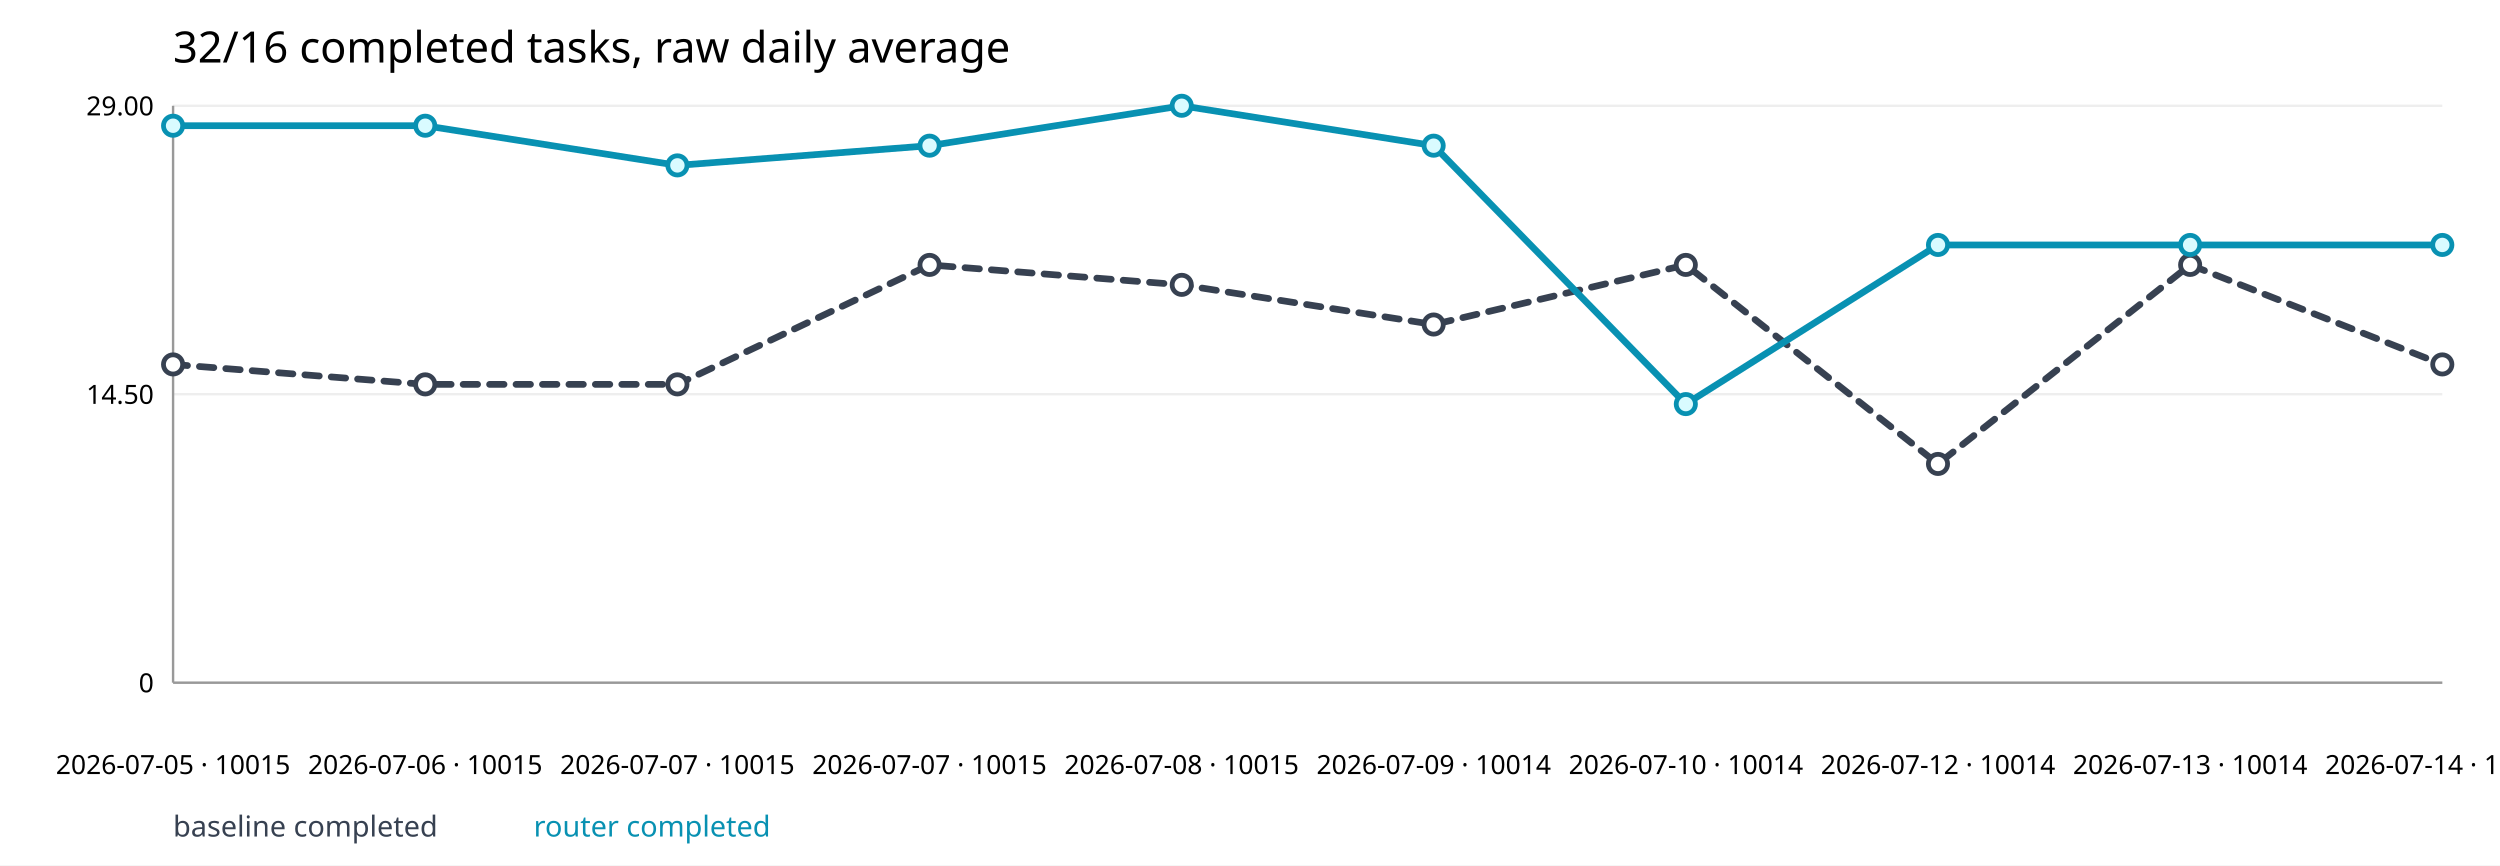
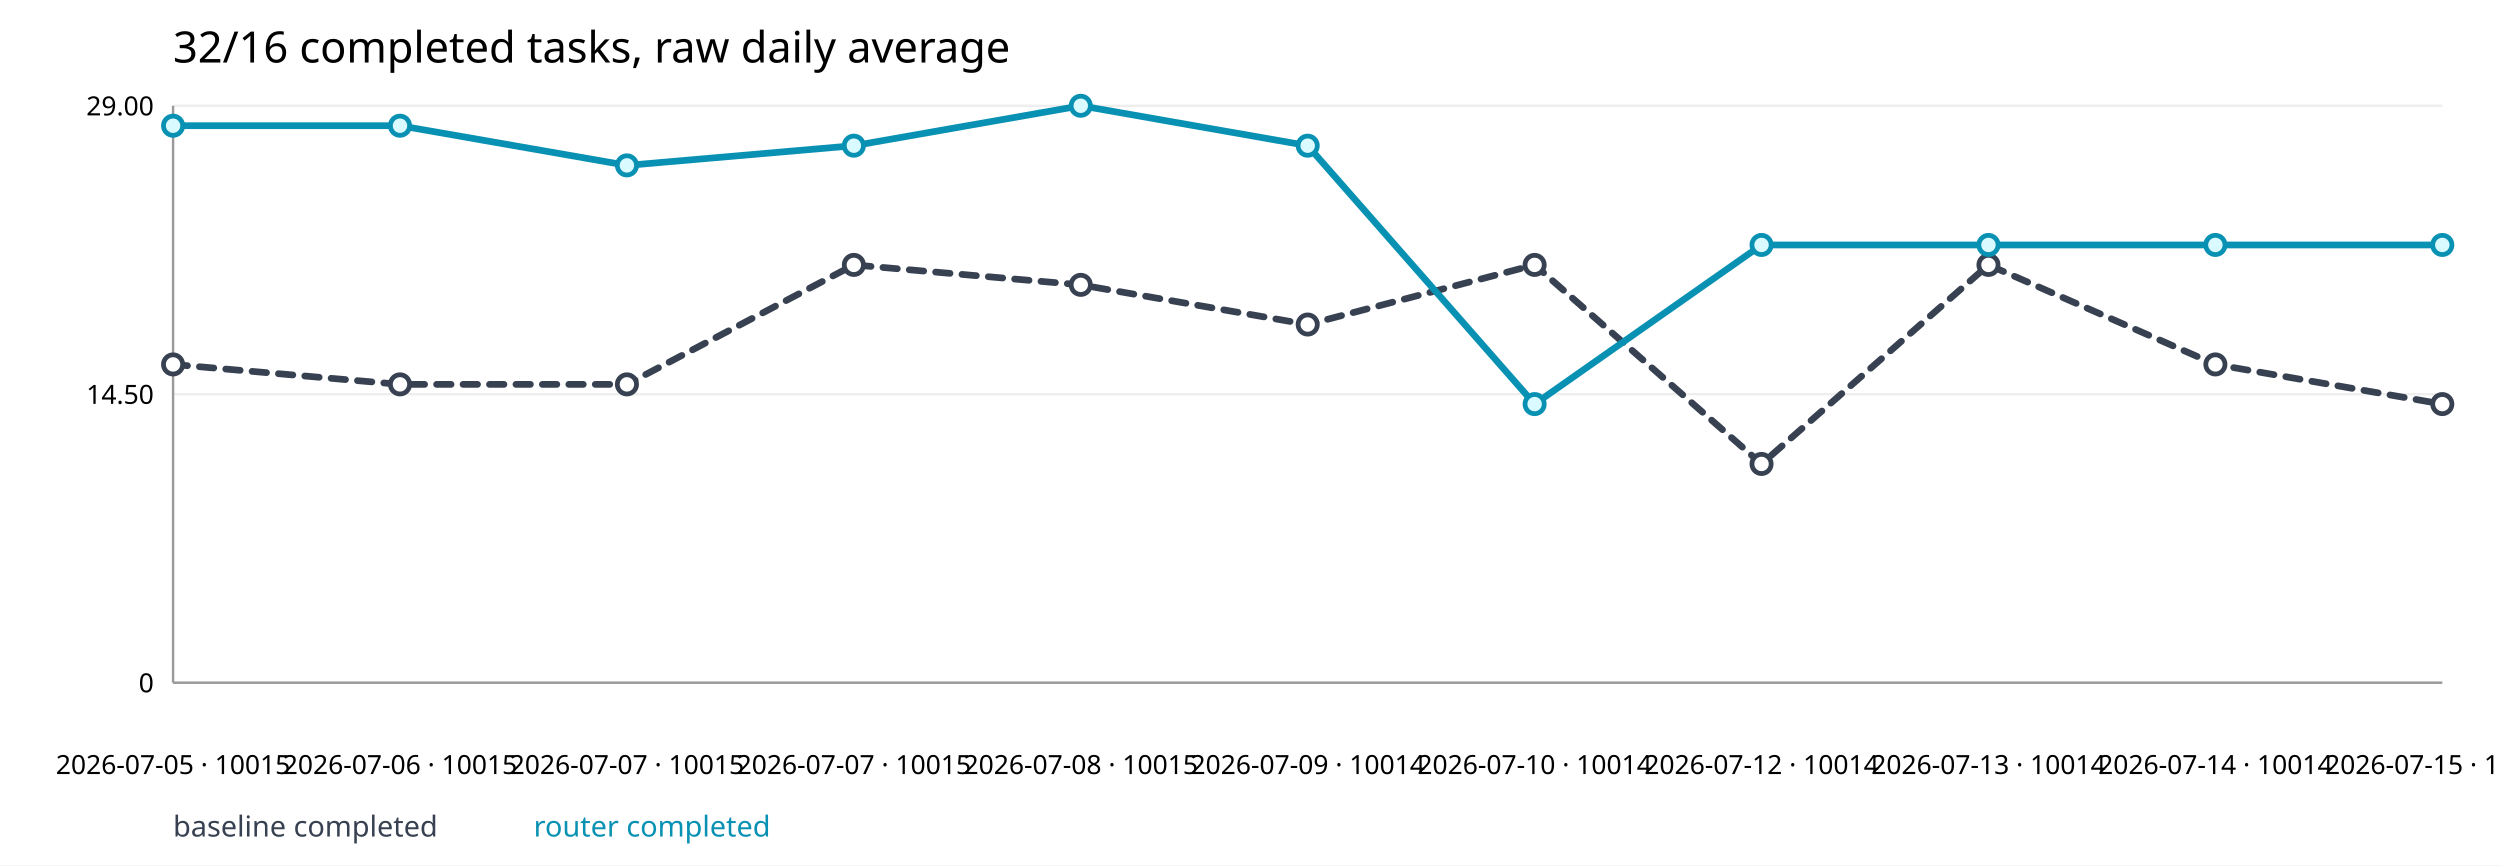
<svg xmlns="http://www.w3.org/2000/svg" width="1040" height="360" viewBox="0 0 1040 360">
  <rect width="100%" height="100%" fill="white" />
  <text x="72" y="26" font-size="18" font-family="sans-serif">32/16 completed tasks, raw daily average</text>
  <line x1="72" y1="284.0" x2="1016" y2="284.0" stroke="#eee" />
  <text x="64" y="288.0" text-anchor="end" font-size="11" font-family="sans-serif">0</text>
  <line x1="72" y1="164.0" x2="1016" y2="164.0" stroke="#eee" />
  <text x="64" y="168.0" text-anchor="end" font-size="11" font-family="sans-serif">14.50</text>
  <line x1="72" y1="44.0" x2="1016" y2="44.0" stroke="#eee" />
  <text x="64" y="48.0" text-anchor="end" font-size="11" font-family="sans-serif">29.00</text>
  <line x1="72" y1="284" x2="1016" y2="284" stroke="#999" />
  <line x1="72" y1="44" x2="72" y2="284" stroke="#999" />
  <text x="72.0" y="322" text-anchor="middle" font-size="11" font-family="sans-serif">2026-07-05 · 10015</text>
-   <text x="176.889" y="322" text-anchor="middle" font-size="11" font-family="sans-serif">2026-07-06 · 10015</text>
-   <text x="281.778" y="322" text-anchor="middle" font-size="11" font-family="sans-serif">2026-07-07 · 10015</text>
-   <text x="386.667" y="322" text-anchor="middle" font-size="11" font-family="sans-serif">2026-07-07 · 10015</text>
-   <text x="491.556" y="322" text-anchor="middle" font-size="11" font-family="sans-serif">2026-07-08 · 10015</text>
-   <text x="596.444" y="322" text-anchor="middle" font-size="11" font-family="sans-serif">2026-07-09 · 10014</text>
-   <text x="701.333" y="322" text-anchor="middle" font-size="11" font-family="sans-serif">2026-07-10 · 10014</text>
-   <text x="806.222" y="322" text-anchor="middle" font-size="11" font-family="sans-serif">2026-07-12 · 10014</text>
-   <text x="911.111" y="322" text-anchor="middle" font-size="11" font-family="sans-serif">2026-07-13 · 10014</text>
-   <text x="1016.0" y="322" text-anchor="middle" font-size="11" font-family="sans-serif">2026-07-14 · 10014</text>
-   <polyline fill="none" stroke="#374151" stroke-width="2.8" stroke-linecap="round" stroke-linejoin="round" stroke-dasharray="6 5" points="72.0,151.6 176.9,159.9 281.8,159.9 386.7,110.2 491.6,118.5 596.4,135.0 701.3,110.2 806.2,193.0 911.1,110.2 1016.0,151.6" />
+   <text x="166.4" y="322" text-anchor="middle" font-size="11" font-family="sans-serif">2026-07-06 · 10015</text>
+   <text x="260.8" y="322" text-anchor="middle" font-size="11" font-family="sans-serif">2026-07-07 · 10015</text>
+   <text x="355.2" y="322" text-anchor="middle" font-size="11" font-family="sans-serif">2026-07-07 · 10015</text>
+   <text x="449.6" y="322" text-anchor="middle" font-size="11" font-family="sans-serif">2026-07-08 · 10015</text>
+   <text x="544.0" y="322" text-anchor="middle" font-size="11" font-family="sans-serif">2026-07-09 · 10014</text>
+   <text x="638.4" y="322" text-anchor="middle" font-size="11" font-family="sans-serif">2026-07-10 · 10014</text>
+   <text x="732.8" y="322" text-anchor="middle" font-size="11" font-family="sans-serif">2026-07-12 · 10014</text>
+   <text x="827.2" y="322" text-anchor="middle" font-size="11" font-family="sans-serif">2026-07-13 · 10014</text>
+   <text x="921.6" y="322" text-anchor="middle" font-size="11" font-family="sans-serif">2026-07-14 · 10014</text>
+   <text x="1016.0" y="322" text-anchor="middle" font-size="11" font-family="sans-serif">2026-07-15 · 10014</text>
+   <polyline fill="none" stroke="#374151" stroke-width="2.8" stroke-linecap="round" stroke-linejoin="round" stroke-dasharray="6 5" points="72.0,151.6 166.4,159.9 260.8,159.9 355.2,110.2 449.6,118.5 544.0,135.0 638.4,110.2 732.8,193.0 827.2,110.2 921.6,151.6 1016.0,168.1" />
  <circle cx="72.0" cy="151.6" r="4" fill="#ffffff" stroke="#374151" stroke-width="2" />
-   <circle cx="176.9" cy="159.9" r="4" fill="#ffffff" stroke="#374151" stroke-width="2" />
-   <circle cx="281.8" cy="159.9" r="4" fill="#ffffff" stroke="#374151" stroke-width="2" />
-   <circle cx="386.7" cy="110.2" r="4" fill="#ffffff" stroke="#374151" stroke-width="2" />
-   <circle cx="491.6" cy="118.5" r="4" fill="#ffffff" stroke="#374151" stroke-width="2" />
-   <circle cx="596.4" cy="135.0" r="4" fill="#ffffff" stroke="#374151" stroke-width="2" />
-   <circle cx="701.3" cy="110.2" r="4" fill="#ffffff" stroke="#374151" stroke-width="2" />
-   <circle cx="806.2" cy="193.0" r="4" fill="#ffffff" stroke="#374151" stroke-width="2" />
-   <circle cx="911.1" cy="110.2" r="4" fill="#ffffff" stroke="#374151" stroke-width="2" />
-   <circle cx="1016.0" cy="151.6" r="4" fill="#ffffff" stroke="#374151" stroke-width="2" />
+   <circle cx="166.4" cy="159.9" r="4" fill="#ffffff" stroke="#374151" stroke-width="2" />
+   <circle cx="260.8" cy="159.9" r="4" fill="#ffffff" stroke="#374151" stroke-width="2" />
+   <circle cx="355.2" cy="110.2" r="4" fill="#ffffff" stroke="#374151" stroke-width="2" />
+   <circle cx="449.6" cy="118.5" r="4" fill="#ffffff" stroke="#374151" stroke-width="2" />
+   <circle cx="544.0" cy="135.0" r="4" fill="#ffffff" stroke="#374151" stroke-width="2" />
+   <circle cx="638.4" cy="110.2" r="4" fill="#ffffff" stroke="#374151" stroke-width="2" />
+   <circle cx="732.8" cy="193.0" r="4" fill="#ffffff" stroke="#374151" stroke-width="2" />
+   <circle cx="827.2" cy="110.2" r="4" fill="#ffffff" stroke="#374151" stroke-width="2" />
+   <circle cx="921.6" cy="151.6" r="4" fill="#ffffff" stroke="#374151" stroke-width="2" />
+   <circle cx="1016.0" cy="168.1" r="4" fill="#ffffff" stroke="#374151" stroke-width="2" />
  <text x="72" y="348" font-size="12" fill="#374151" font-family="sans-serif">baseline completed</text>
-   <polyline fill="none" stroke="#0891b2" stroke-width="2.8" stroke-linecap="round" stroke-linejoin="round" points="72.0,52.3 176.9,52.3 281.8,68.8 386.7,60.6 491.6,44.0 596.4,60.6 701.3,168.1 806.2,101.9 911.1,101.9 1016.0,101.9" />
+   <polyline fill="none" stroke="#0891b2" stroke-width="2.8" stroke-linecap="round" stroke-linejoin="round" points="72.0,52.3 166.4,52.3 260.8,68.8 355.2,60.6 449.6,44.0 544.0,60.6 638.4,168.1 732.8,101.9 827.2,101.9 921.6,101.9 1016.0,101.9" />
  <circle cx="72.0" cy="52.3" r="4" fill="#d9fbff" stroke="#0891b2" stroke-width="2" />
-   <circle cx="176.9" cy="52.3" r="4" fill="#d9fbff" stroke="#0891b2" stroke-width="2" />
-   <circle cx="281.8" cy="68.8" r="4" fill="#d9fbff" stroke="#0891b2" stroke-width="2" />
-   <circle cx="386.7" cy="60.6" r="4" fill="#d9fbff" stroke="#0891b2" stroke-width="2" />
-   <circle cx="491.6" cy="44.0" r="4" fill="#d9fbff" stroke="#0891b2" stroke-width="2" />
-   <circle cx="596.4" cy="60.6" r="4" fill="#d9fbff" stroke="#0891b2" stroke-width="2" />
-   <circle cx="701.3" cy="168.1" r="4" fill="#d9fbff" stroke="#0891b2" stroke-width="2" />
-   <circle cx="806.2" cy="101.9" r="4" fill="#d9fbff" stroke="#0891b2" stroke-width="2" />
-   <circle cx="911.1" cy="101.9" r="4" fill="#d9fbff" stroke="#0891b2" stroke-width="2" />
+   <circle cx="166.4" cy="52.3" r="4" fill="#d9fbff" stroke="#0891b2" stroke-width="2" />
+   <circle cx="260.8" cy="68.8" r="4" fill="#d9fbff" stroke="#0891b2" stroke-width="2" />
+   <circle cx="355.2" cy="60.6" r="4" fill="#d9fbff" stroke="#0891b2" stroke-width="2" />
+   <circle cx="449.6" cy="44.0" r="4" fill="#d9fbff" stroke="#0891b2" stroke-width="2" />
+   <circle cx="544.0" cy="60.6" r="4" fill="#d9fbff" stroke="#0891b2" stroke-width="2" />
+   <circle cx="638.4" cy="168.1" r="4" fill="#d9fbff" stroke="#0891b2" stroke-width="2" />
+   <circle cx="732.8" cy="101.9" r="4" fill="#d9fbff" stroke="#0891b2" stroke-width="2" />
+   <circle cx="827.2" cy="101.9" r="4" fill="#d9fbff" stroke="#0891b2" stroke-width="2" />
+   <circle cx="921.6" cy="101.9" r="4" fill="#d9fbff" stroke="#0891b2" stroke-width="2" />
  <circle cx="1016.0" cy="101.9" r="4" fill="#d9fbff" stroke="#0891b2" stroke-width="2" />
  <text x="222" y="348" font-size="12" fill="#0891b2" font-family="sans-serif">router completed</text>
</svg>
